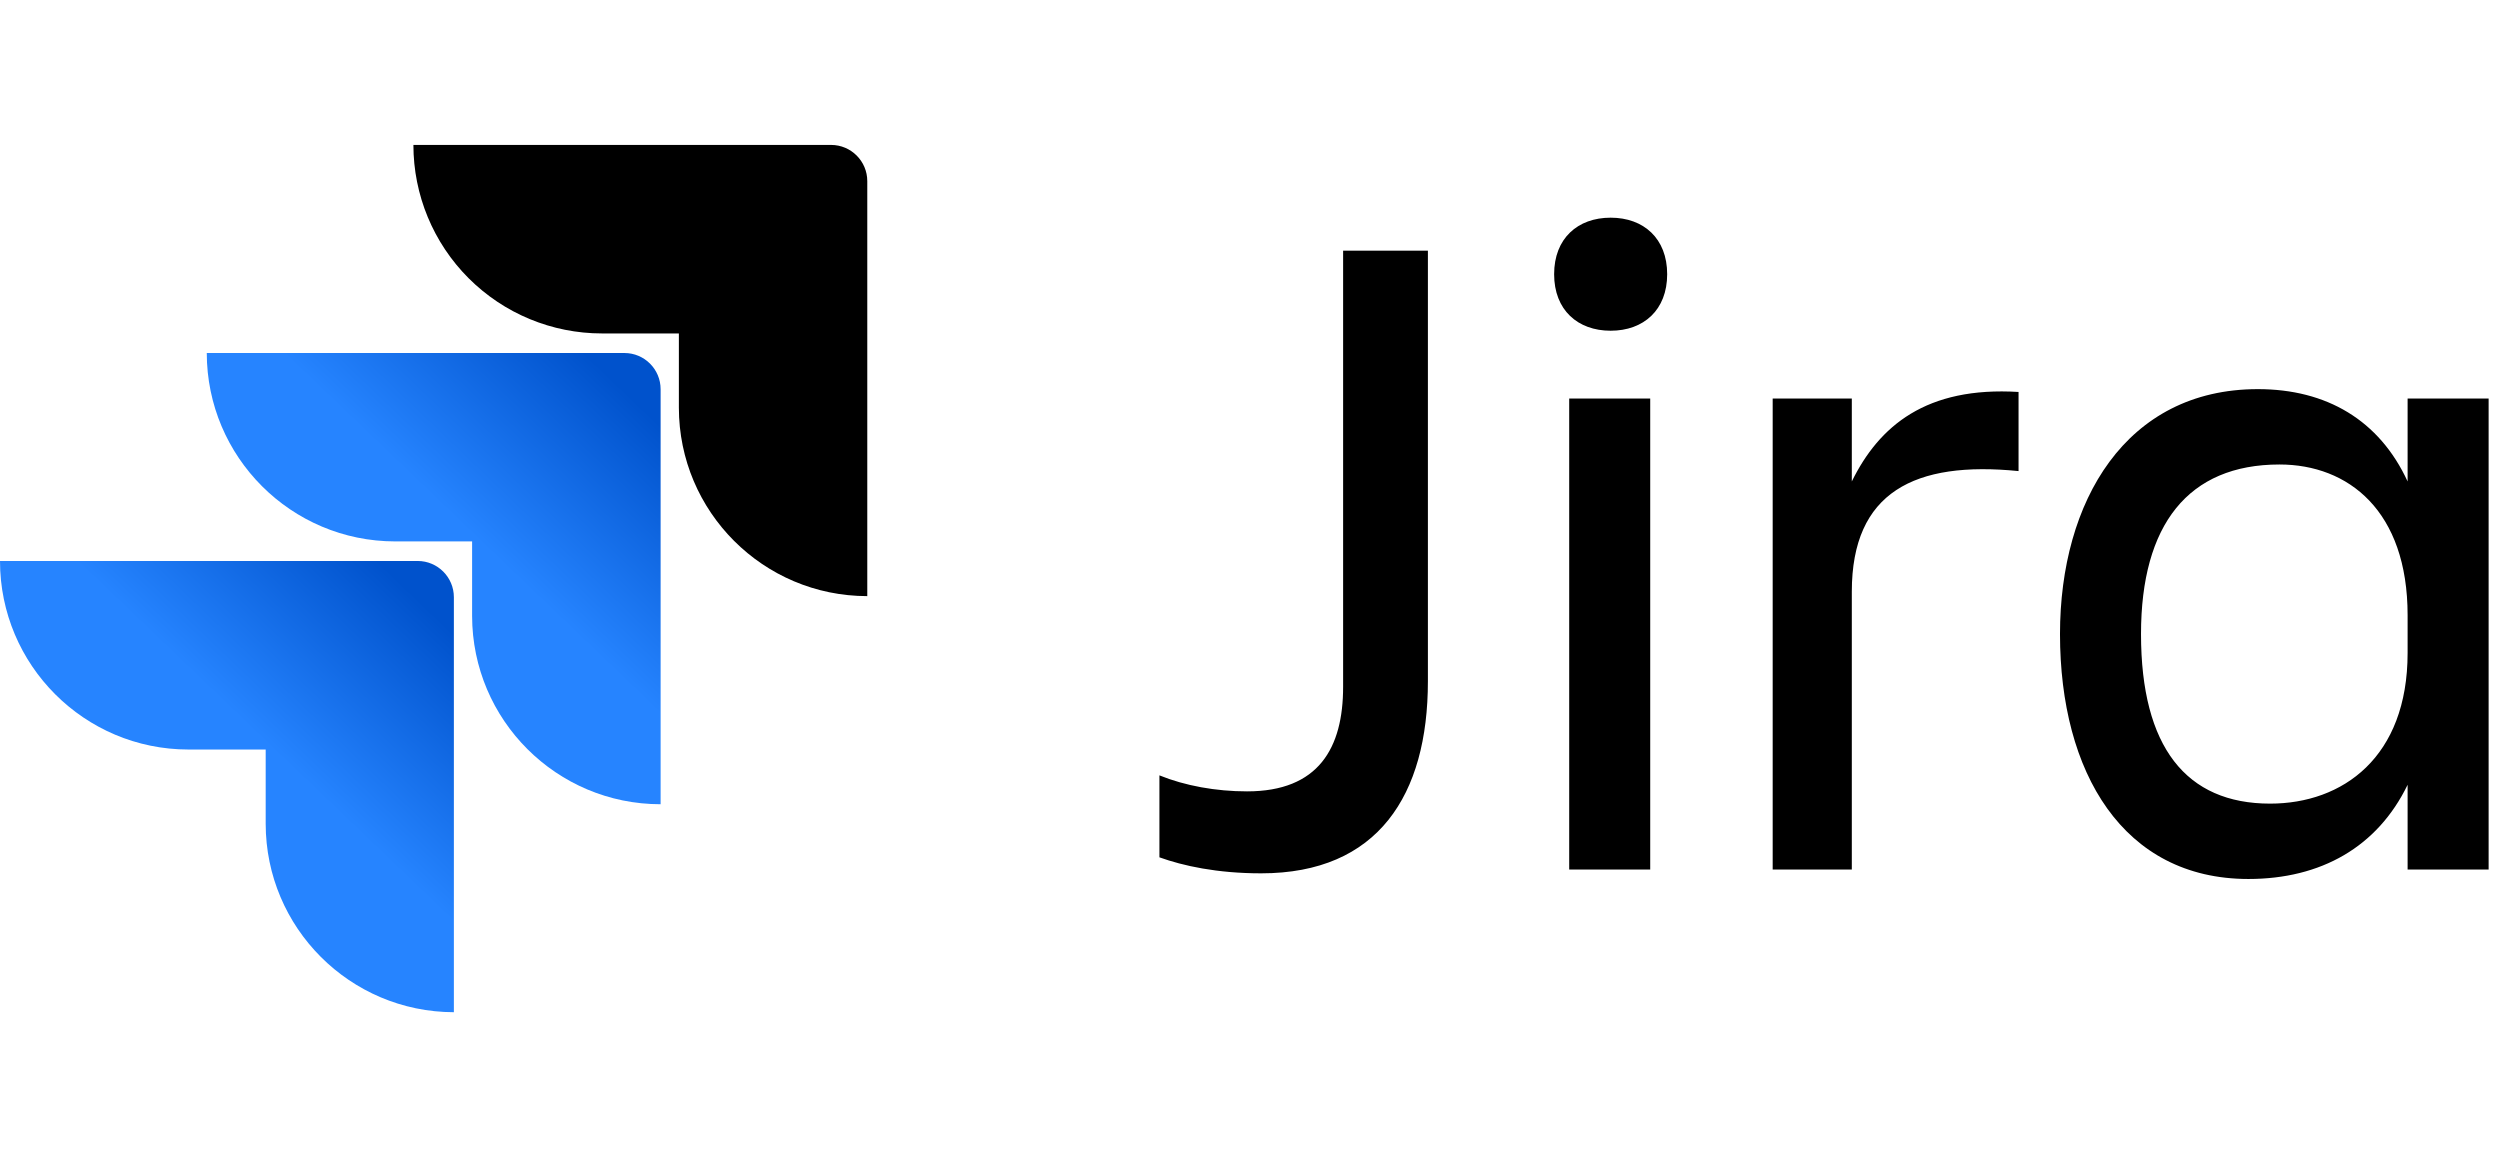
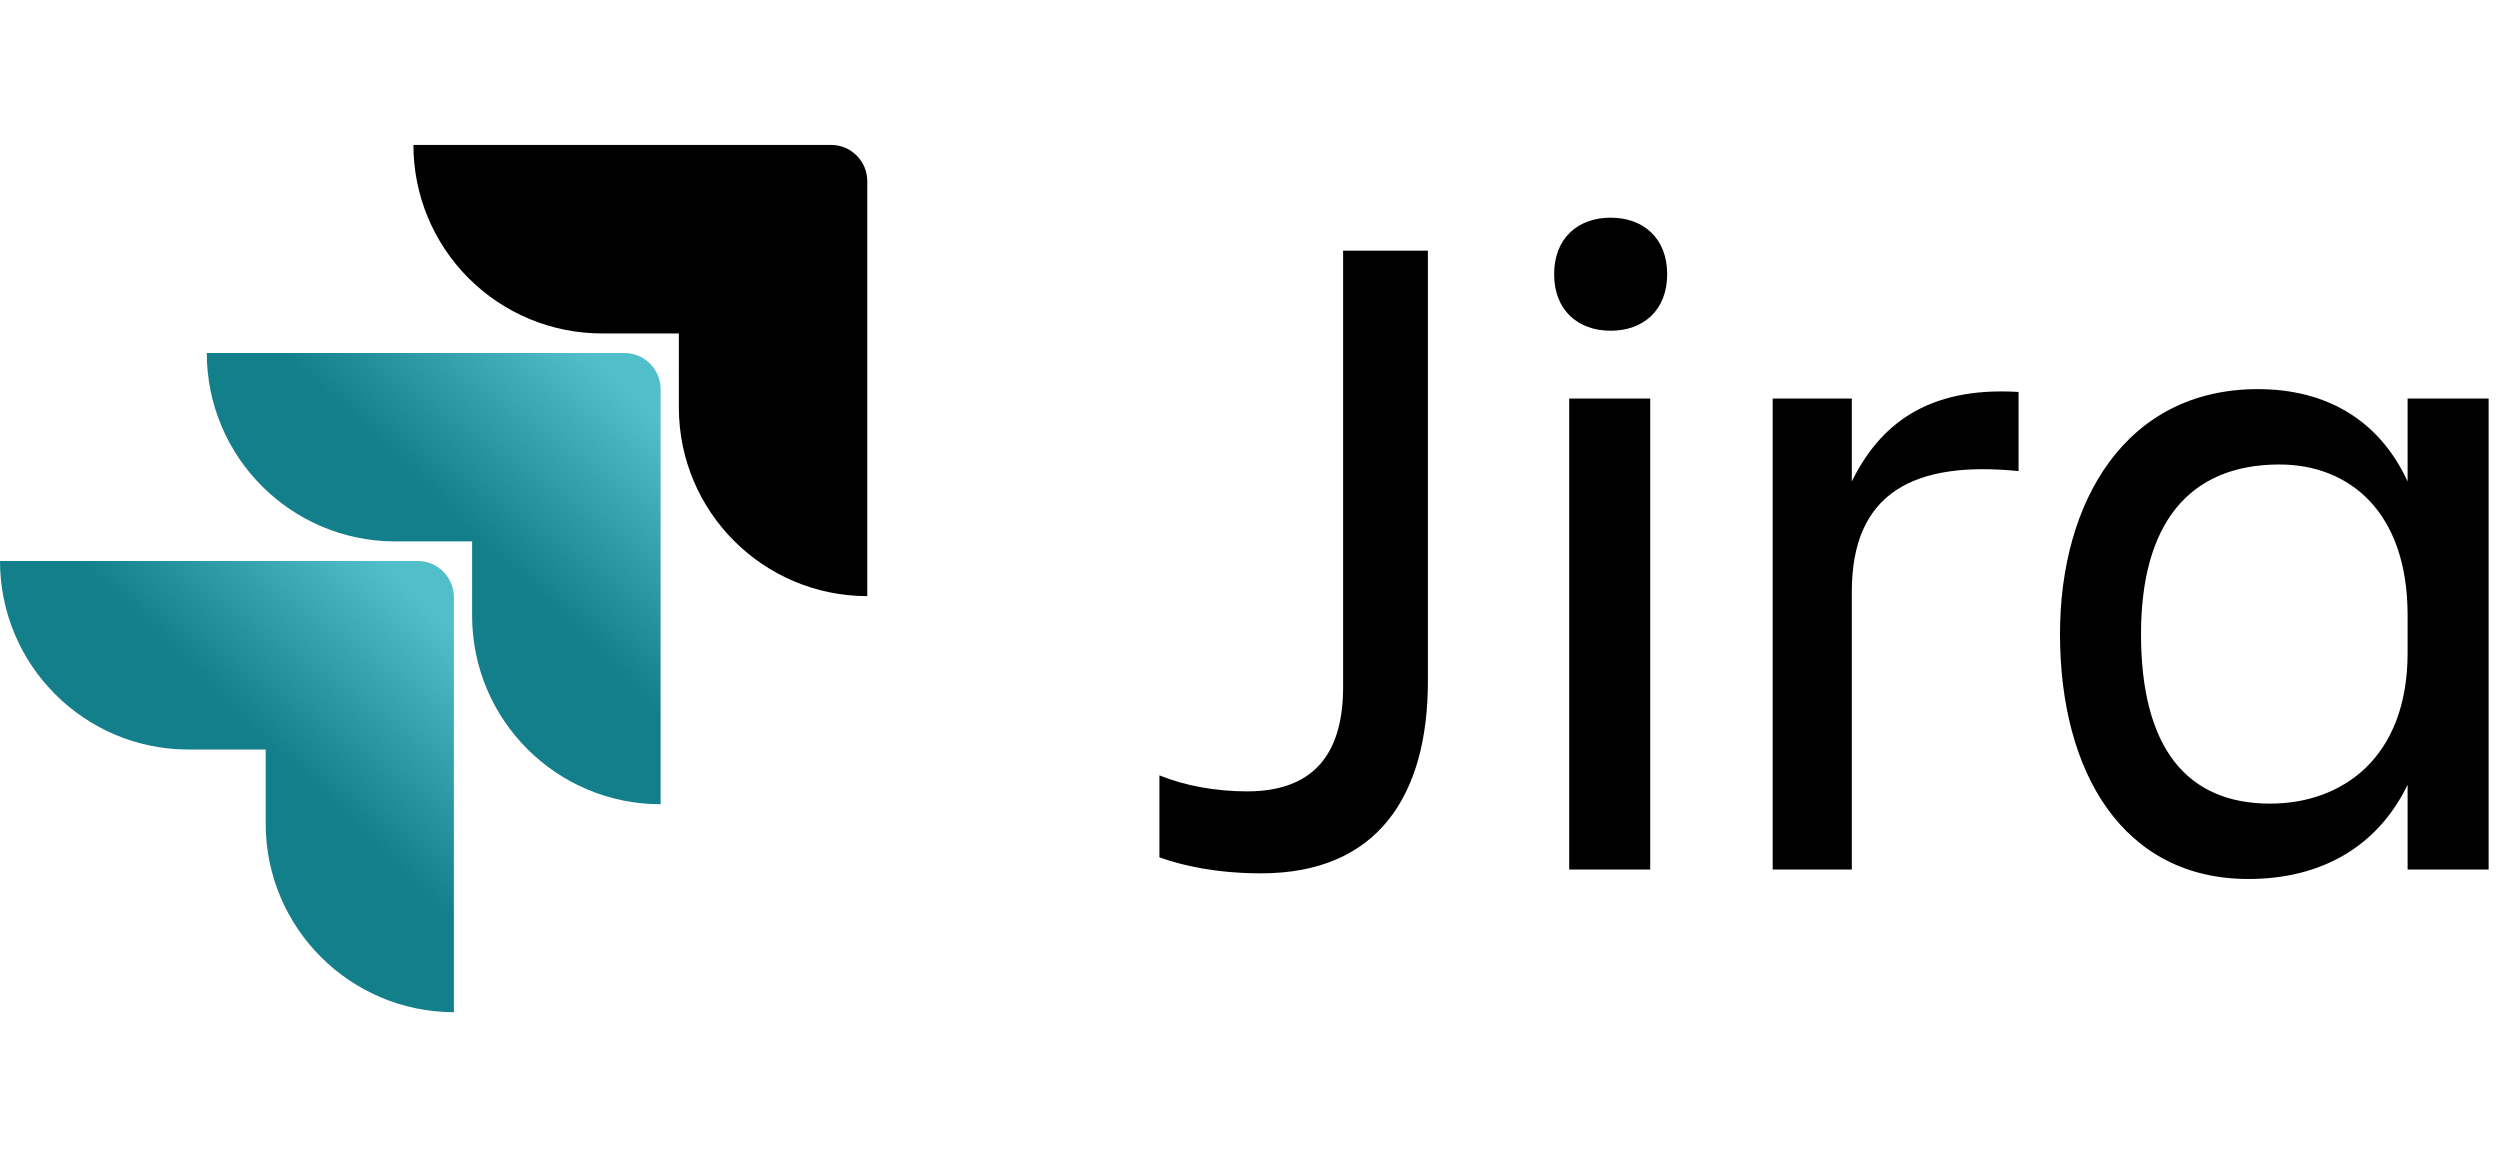
<svg xmlns="http://www.w3.org/2000/svg" viewBox="0 0 69 32" focusable="false" aria-hidden="true">
  <defs>
    <linearGradient x1="98.031%" y1="0.161%" x2="58.888%" y2="40.766%" id="uid5">
-       <stop stop-color="#0052CC" offset="18%" />
-       <stop stop-color="#2684FF" offset="100%" />
+       <stop stop-color="#51bfc9" offset="18%" />
+       <stop stop-color="#127f8a" offset="100%" />
    </linearGradient>
  </defs>
  <g stroke="none" stroke-width="1" fill-rule="nonzero">
    <path d="M22.937,4 L11.41,4 C11.41,5.38 11.958,6.703 12.934,7.679 C13.91,8.655 15.233,9.203 16.613,9.203 L18.737,9.203 L18.737,11.253 C18.739,14.124 21.066,16.451 23.937,16.453 L23.937,5 C23.937,4.448 23.489,4 22.937,4 Z" fill="currentColor" />
    <path d="M17.233,9.743 L5.707,9.743 C5.709,12.614 8.036,14.941 10.907,14.943 L13.03,14.943 L13.03,17 C13.034,19.871 15.362,22.197 18.233,22.197 L18.233,10.743 C18.233,10.191 17.786,9.743 17.233,9.743 Z" fill="url(#uid5)" />
    <path d="M11.527,15.483 L0,15.483 C3.51929402e-16,18.357 2.33,20.687 5.203,20.687 L7.333,20.687 L7.333,22.737 C7.335,25.605 9.658,27.931 12.527,27.937 L12.527,16.483 C12.527,15.931 12.079,15.483 11.527,15.483 Z" fill="url(#uid5)" />
    <path d="M37.07,18.956 C37.07,20.646 36.394,21.842 34.418,21.842 C33.56,21.842 32.702,21.686 32,21.4 L32,23.662 C32.65,23.896 33.586,24.104 34.808,24.104 C38.032,24.104 39.41,21.946 39.41,18.8 L39.41,6.918 L37.07,6.918 L37.07,18.956 Z M42.894,7.568 C42.894,8.556 43.544,9.128 44.454,9.128 C45.364,9.128 46.014,8.556 46.014,7.568 C46.014,6.58 45.364,6.008 44.454,6.008 C43.544,6.008 42.894,6.58 42.894,7.568 Z M43.31,24 L45.546,24 L45.546,11 L43.31,11 L43.31,24 Z M48.926,24 L51.11,24 L51.11,16.33 C51.11,13.574 52.852,12.716 55.712,13.002 L55.712,10.818 C53.164,10.662 51.864,11.754 51.11,13.288 L51.11,11 L48.926,11 L48.926,24 Z M66.45,24 L66.45,21.66 C65.618,23.376 64.058,24.26 62.056,24.26 C58.598,24.26 56.856,21.322 56.856,17.5 C56.856,13.834 58.676,10.74 62.316,10.74 C64.214,10.74 65.67,11.598 66.45,13.288 L66.45,11 L68.686,11 L68.686,24 L66.45,24 Z M59.092,17.5 C59.092,20.62 60.34,22.18 62.654,22.18 C64.656,22.18 66.45,20.906 66.45,18.02 L66.45,16.98 C66.45,14.094 64.812,12.82 62.914,12.82 C60.392,12.82 59.092,14.484 59.092,17.5 Z" fill-rule="evenodd" fill="inherit" />
  </g>
</svg>
